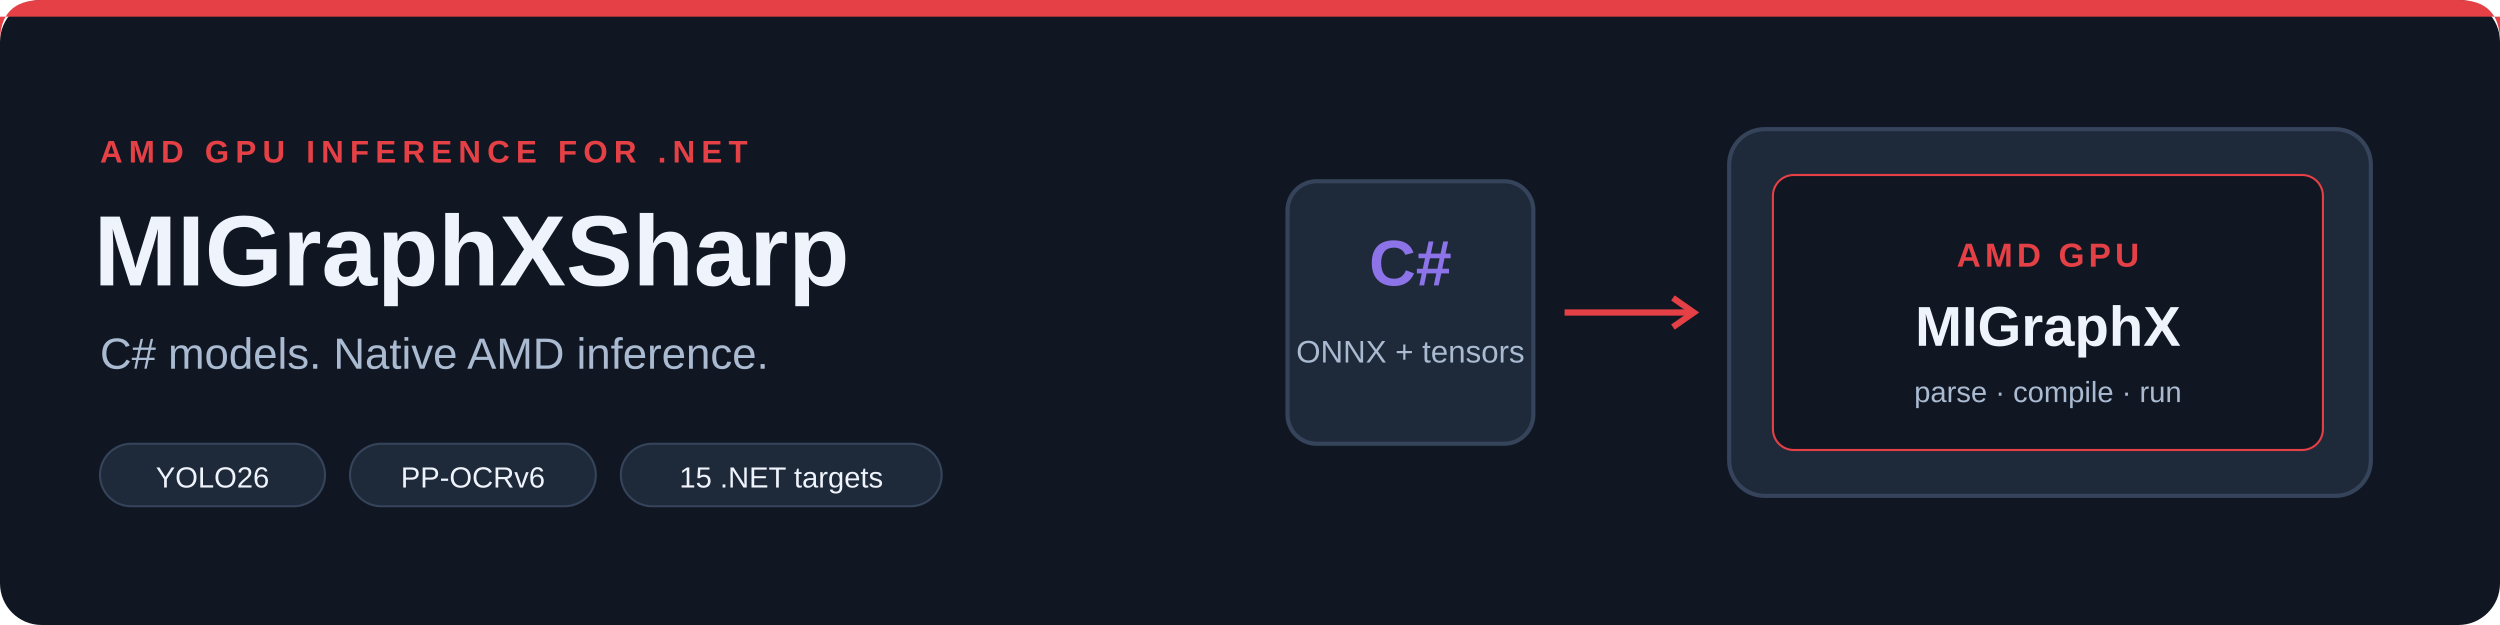
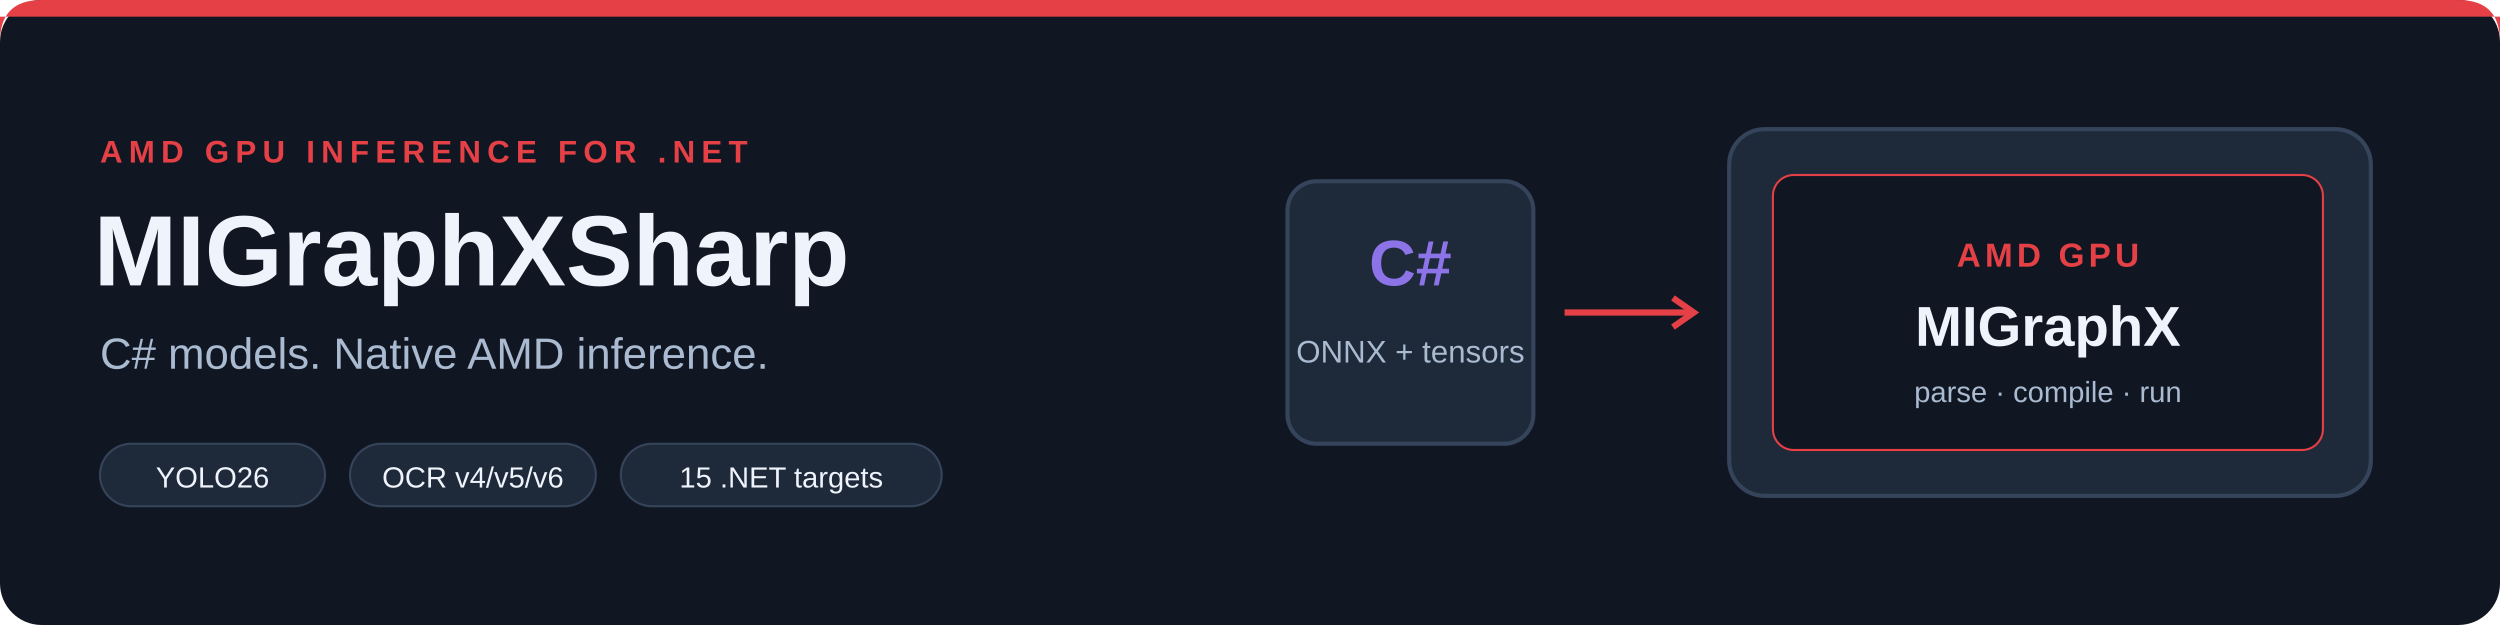
<svg xmlns="http://www.w3.org/2000/svg" width="1200" height="300" viewBox="0 0 1200 300" role="img" aria-labelledby="title desc">
  <rect width="1200" height="300" rx="20" fill="#111722" />
  <path d="M0 20Q0 0 20 0H1180Q1200 0 1200 20V8H0Z" fill="#e44045" />
  <g font-family="Segoe UI,Arial,sans-serif">
    <text x="48" y="78" fill="#e44045" font-size="15" font-weight="700" letter-spacing="3">AMD GPU INFERENCE FOR .NET</text>
    <text x="45" y="137" fill="#eef3fc" font-size="48" font-weight="700">MIGraphXSharp</text>
    <text x="48" y="177" fill="#a9bad1" font-size="21">C# models. Native AMD inference.</text>
    <rect x="48" y="213" width="108" height="30" rx="15" fill="#1e2939" stroke="#35445b" />
    <text x="102" y="234" fill="#eef3fc" font-size="14" text-anchor="middle">YOLO26</text>
    <rect x="168" y="213" width="118" height="30" rx="15" fill="#1e2939" stroke="#35445b" />
-     <text x="227" y="234" fill="#eef3fc" font-size="14" text-anchor="middle">PP-OCRv6</text>
+     <text x="227" y="234" fill="#eef3fc" font-size="14" text-anchor="middle">OCR v4/v5/v6</text>
    <rect x="298" y="213" width="154" height="30" rx="15" fill="#1e2939" stroke="#35445b" />
    <text x="375" y="234" fill="#eef3fc" font-size="14" text-anchor="middle">15 .NET targets</text>
    <rect x="618" y="87" width="118" height="126" rx="14" fill="#1e2939" stroke="#35445b" stroke-width="2" />
    <text x="677" y="137" fill="#8c74e8" font-size="31" font-weight="700" text-anchor="middle">C#</text>
    <text x="677" y="174" fill="#a9bad1" font-size="15" text-anchor="middle">ONNX + tensors</text>
    <path d="M751 150H811" stroke="#e44045" stroke-width="3" />
    <path d="M803 143L813 150L803 157" fill="none" stroke="#e44045" stroke-width="3" />
    <rect x="830" y="62" width="308" height="176" rx="17" fill="#1e2939" stroke="#35445b" stroke-width="2" />
    <rect x="851" y="84" width="264" height="132" rx="10" fill="#111722" stroke="#e44045" />
    <text x="983" y="128" fill="#e44045" font-size="16" font-weight="700" text-anchor="middle" letter-spacing="2">AMD GPU</text>
    <text x="983" y="166" fill="#eef3fc" font-size="27" font-weight="700" text-anchor="middle">MIGraphX</text>
    <text x="983" y="193" fill="#a9bad1" font-size="14" text-anchor="middle">parse · compile · run</text>
  </g>
</svg>
